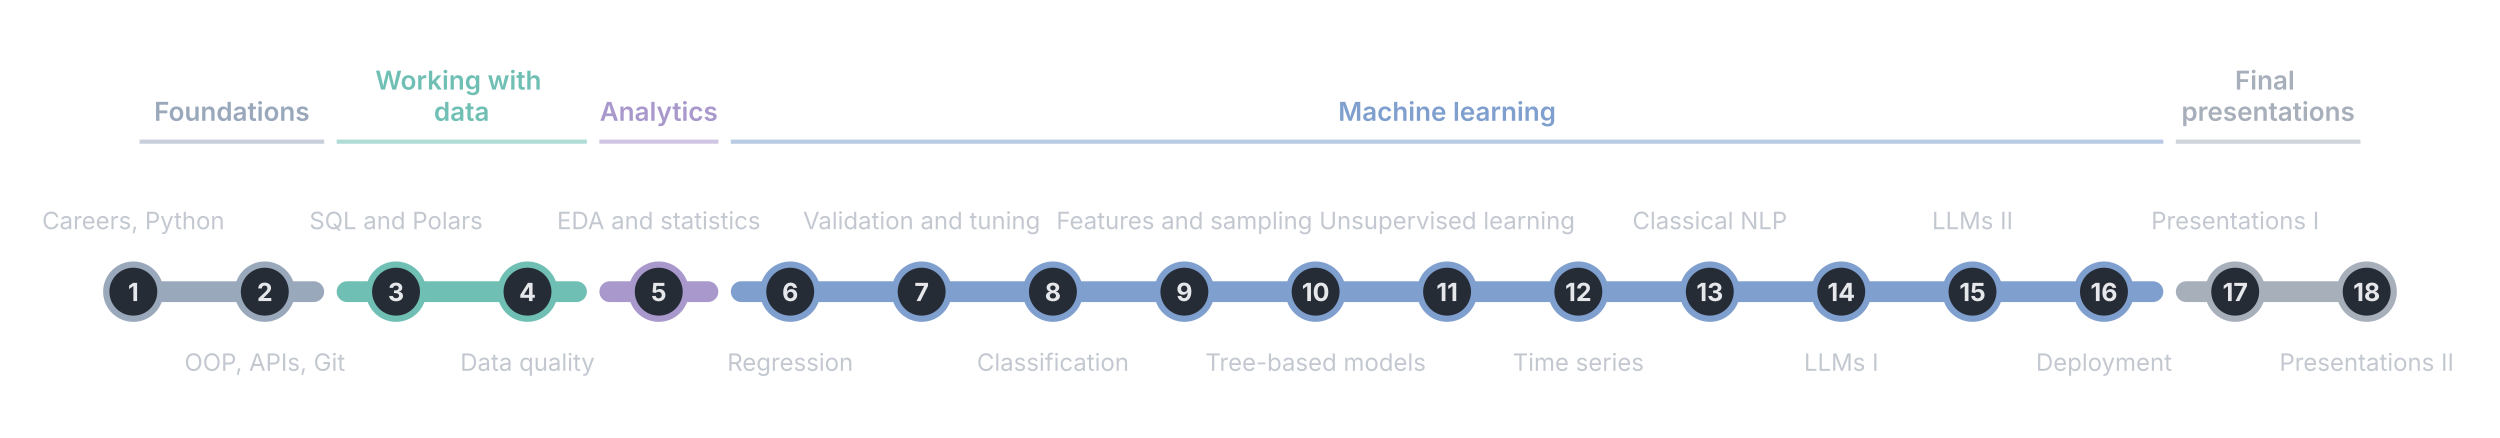
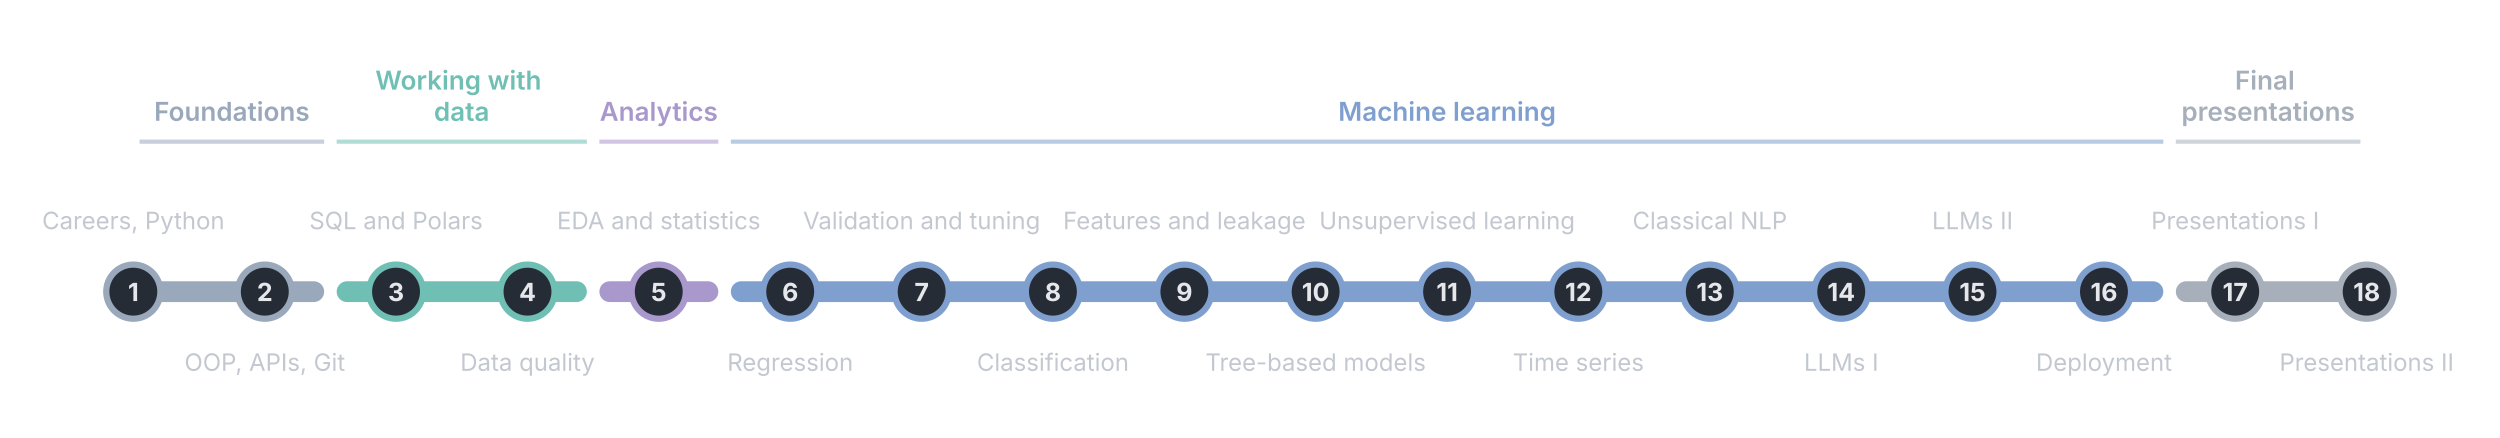
<svg xmlns="http://www.w3.org/2000/svg" viewBox="0 0 1200 210" font-family="Inter, Segoe UI, Helvetica, Arial, sans-serif" role="img" aria-labelledby="t d">
  <g transform="translate(0,22)">
    <rect x="67.0" y="113" width="88.6" height="10" rx="5" fill="#9aa8bb" />
    <text x="111.3" y="36" text-anchor="middle" font-size="12.5" font-weight="600" fill="#9aa8bb">
      <tspan x="111.3" dy="0">Foundations</tspan>
    </text>
    <line x1="67.0" y1="46" x2="155.6" y2="46" stroke="#9aa8bb" stroke-width="2" opacity=".55" />
    <rect x="161.6" y="113" width="120.1" height="10" rx="5" fill="#6fbfb4" />
    <text x="221.6" y="21" text-anchor="middle" font-size="12.5" font-weight="600" fill="#6fbfb4">
      <tspan x="221.6" dy="0">Working with</tspan>
      <tspan x="221.6" dy="15">data</tspan>
    </text>
    <line x1="161.6" y1="46" x2="281.7" y2="46" stroke="#6fbfb4" stroke-width="2" opacity=".55" />
    <rect x="287.7" y="113" width="57.1" height="10" rx="5" fill="#a998cc" />
    <text x="316.2" y="36" text-anchor="middle" font-size="12.5" font-weight="600" fill="#a998cc">
      <tspan x="316.2" dy="0">Analytics</tspan>
    </text>
    <line x1="287.7" y1="46" x2="344.8" y2="46" stroke="#a998cc" stroke-width="2" opacity=".55" />
    <rect x="350.8" y="113" width="687.6" height="10" rx="5" fill="#7f9fcf" />
    <text x="694.6" y="36" text-anchor="middle" font-size="12.5" font-weight="600" fill="#7f9fcf">
      <tspan x="694.6" dy="0">Machine learning</tspan>
    </text>
    <line x1="350.8" y1="46" x2="1038.4" y2="46" stroke="#7f9fcf" stroke-width="2" opacity=".55" />
    <rect x="1044.4" y="113" width="88.6" height="10" rx="5" fill="#a7afbb" />
    <text x="1088.7" y="21" text-anchor="middle" font-size="12.5" font-weight="600" fill="#a7afbb">
      <tspan x="1088.7" dy="0">Final</tspan>
      <tspan x="1088.7" dy="15">presentations</tspan>
    </text>
    <line x1="1044.4" y1="46" x2="1133.0" y2="46" stroke="#a7afbb" stroke-width="2" opacity=".55" />
    <circle cx="64.0" cy="118" r="13" fill="#262c36" stroke="#9aa8bb" stroke-width="3" />
    <text x="64.0" y="122.5" text-anchor="middle" font-size="12" font-weight="700" fill="#e5e7eb">1</text>
    <text x="64.0" y="88" text-anchor="middle" font-size="11.5" fill="#c3c8d0">Careers, Python</text>
    <circle cx="127.1" cy="118" r="13" fill="#262c36" stroke="#9aa8bb" stroke-width="3" />
    <text x="127.1" y="122.5" text-anchor="middle" font-size="12" font-weight="700" fill="#e5e7eb">2</text>
    <text x="127.1" y="156" text-anchor="middle" font-size="11.5" fill="#c3c8d0">OOP, APIs, Git</text>
    <circle cx="190.1" cy="118" r="13" fill="#262c36" stroke="#6fbfb4" stroke-width="3" />
    <text x="190.1" y="122.5" text-anchor="middle" font-size="12" font-weight="700" fill="#e5e7eb">3</text>
    <text x="190.1" y="88" text-anchor="middle" font-size="11.5" fill="#c3c8d0">SQL and Polars</text>
    <circle cx="253.2" cy="118" r="13" fill="#262c36" stroke="#6fbfb4" stroke-width="3" />
    <text x="253.2" y="122.5" text-anchor="middle" font-size="12" font-weight="700" fill="#e5e7eb">4</text>
    <text x="253.2" y="156" text-anchor="middle" font-size="11.5" fill="#c3c8d0">Data quality</text>
    <circle cx="316.2" cy="118" r="13" fill="#262c36" stroke="#a998cc" stroke-width="3" />
    <text x="316.2" y="122.5" text-anchor="middle" font-size="12" font-weight="700" fill="#e5e7eb">5</text>
    <text x="316.2" y="88" text-anchor="middle" font-size="11.5" fill="#c3c8d0">EDA and statistics</text>
    <circle cx="379.3" cy="118" r="13" fill="#262c36" stroke="#7f9fcf" stroke-width="3" />
    <text x="379.3" y="122.5" text-anchor="middle" font-size="12" font-weight="700" fill="#e5e7eb">6</text>
    <text x="379.3" y="156" text-anchor="middle" font-size="11.5" fill="#c3c8d0">Regression</text>
    <circle cx="442.4" cy="118" r="13" fill="#262c36" stroke="#7f9fcf" stroke-width="3" />
    <text x="442.4" y="122.5" text-anchor="middle" font-size="12" font-weight="700" fill="#e5e7eb">7</text>
    <text x="442.4" y="88" text-anchor="middle" font-size="11.5" fill="#c3c8d0">Validation and tuning</text>
    <circle cx="505.4" cy="118" r="13" fill="#262c36" stroke="#7f9fcf" stroke-width="3" />
    <text x="505.4" y="122.5" text-anchor="middle" font-size="12" font-weight="700" fill="#e5e7eb">8</text>
    <text x="505.4" y="156" text-anchor="middle" font-size="11.5" fill="#c3c8d0">Classification</text>
    <circle cx="568.5" cy="118" r="13" fill="#262c36" stroke="#7f9fcf" stroke-width="3" />
    <text x="568.5" y="122.5" text-anchor="middle" font-size="12" font-weight="700" fill="#e5e7eb">9</text>
-     <text x="568.5" y="88" text-anchor="middle" font-size="11.5" fill="#c3c8d0">Features and sampling</text>
+     <text x="568.5" y="88" text-anchor="middle" font-size="11.5" fill="#c3c8d0">Features and leakage</text>
    <circle cx="631.5" cy="118" r="13" fill="#262c36" stroke="#7f9fcf" stroke-width="3" />
    <text x="631.5" y="122.5" text-anchor="middle" font-size="12" font-weight="700" fill="#e5e7eb">10</text>
    <text x="631.5" y="156" text-anchor="middle" font-size="11.5" fill="#c3c8d0">Tree-based models</text>
    <circle cx="694.6" cy="118" r="13" fill="#262c36" stroke="#7f9fcf" stroke-width="3" />
    <text x="694.6" y="122.5" text-anchor="middle" font-size="12" font-weight="700" fill="#e5e7eb">11</text>
    <text x="694.6" y="88" text-anchor="middle" font-size="11.5" fill="#c3c8d0">Unsupervised learning</text>
    <circle cx="757.6" cy="118" r="13" fill="#262c36" stroke="#7f9fcf" stroke-width="3" />
    <text x="757.6" y="122.5" text-anchor="middle" font-size="12" font-weight="700" fill="#e5e7eb">12</text>
    <text x="757.6" y="156" text-anchor="middle" font-size="11.5" fill="#c3c8d0">Time series</text>
    <circle cx="820.7" cy="118" r="13" fill="#262c36" stroke="#7f9fcf" stroke-width="3" />
    <text x="820.7" y="122.5" text-anchor="middle" font-size="12" font-weight="700" fill="#e5e7eb">13</text>
    <text x="820.7" y="88" text-anchor="middle" font-size="11.5" fill="#c3c8d0">Classical NLP</text>
    <circle cx="883.8" cy="118" r="13" fill="#262c36" stroke="#7f9fcf" stroke-width="3" />
    <text x="883.8" y="122.5" text-anchor="middle" font-size="12" font-weight="700" fill="#e5e7eb">14</text>
    <text x="883.8" y="156" text-anchor="middle" font-size="11.5" fill="#c3c8d0">LLMs I</text>
    <circle cx="946.8" cy="118" r="13" fill="#262c36" stroke="#7f9fcf" stroke-width="3" />
    <text x="946.8" y="122.5" text-anchor="middle" font-size="12" font-weight="700" fill="#e5e7eb">15</text>
    <text x="946.8" y="88" text-anchor="middle" font-size="11.5" fill="#c3c8d0">LLMs II</text>
    <circle cx="1009.9" cy="118" r="13" fill="#262c36" stroke="#7f9fcf" stroke-width="3" />
    <text x="1009.9" y="122.5" text-anchor="middle" font-size="12" font-weight="700" fill="#e5e7eb">16</text>
    <text x="1009.9" y="156" text-anchor="middle" font-size="11.5" fill="#c3c8d0">Deployment</text>
    <circle cx="1072.9" cy="118" r="13" fill="#262c36" stroke="#a7afbb" stroke-width="3" />
    <text x="1072.9" y="122.5" text-anchor="middle" font-size="12" font-weight="700" fill="#e5e7eb">17</text>
    <text x="1072.9" y="88" text-anchor="middle" font-size="11.5" fill="#c3c8d0">Presentations I</text>
    <circle cx="1136.0" cy="118" r="13" fill="#262c36" stroke="#a7afbb" stroke-width="3" />
    <text x="1136.0" y="122.5" text-anchor="middle" font-size="12" font-weight="700" fill="#e5e7eb">18</text>
    <text x="1136.0" y="156" text-anchor="middle" font-size="11.5" fill="#c3c8d0">Presentations II</text>
  </g>
</svg>
